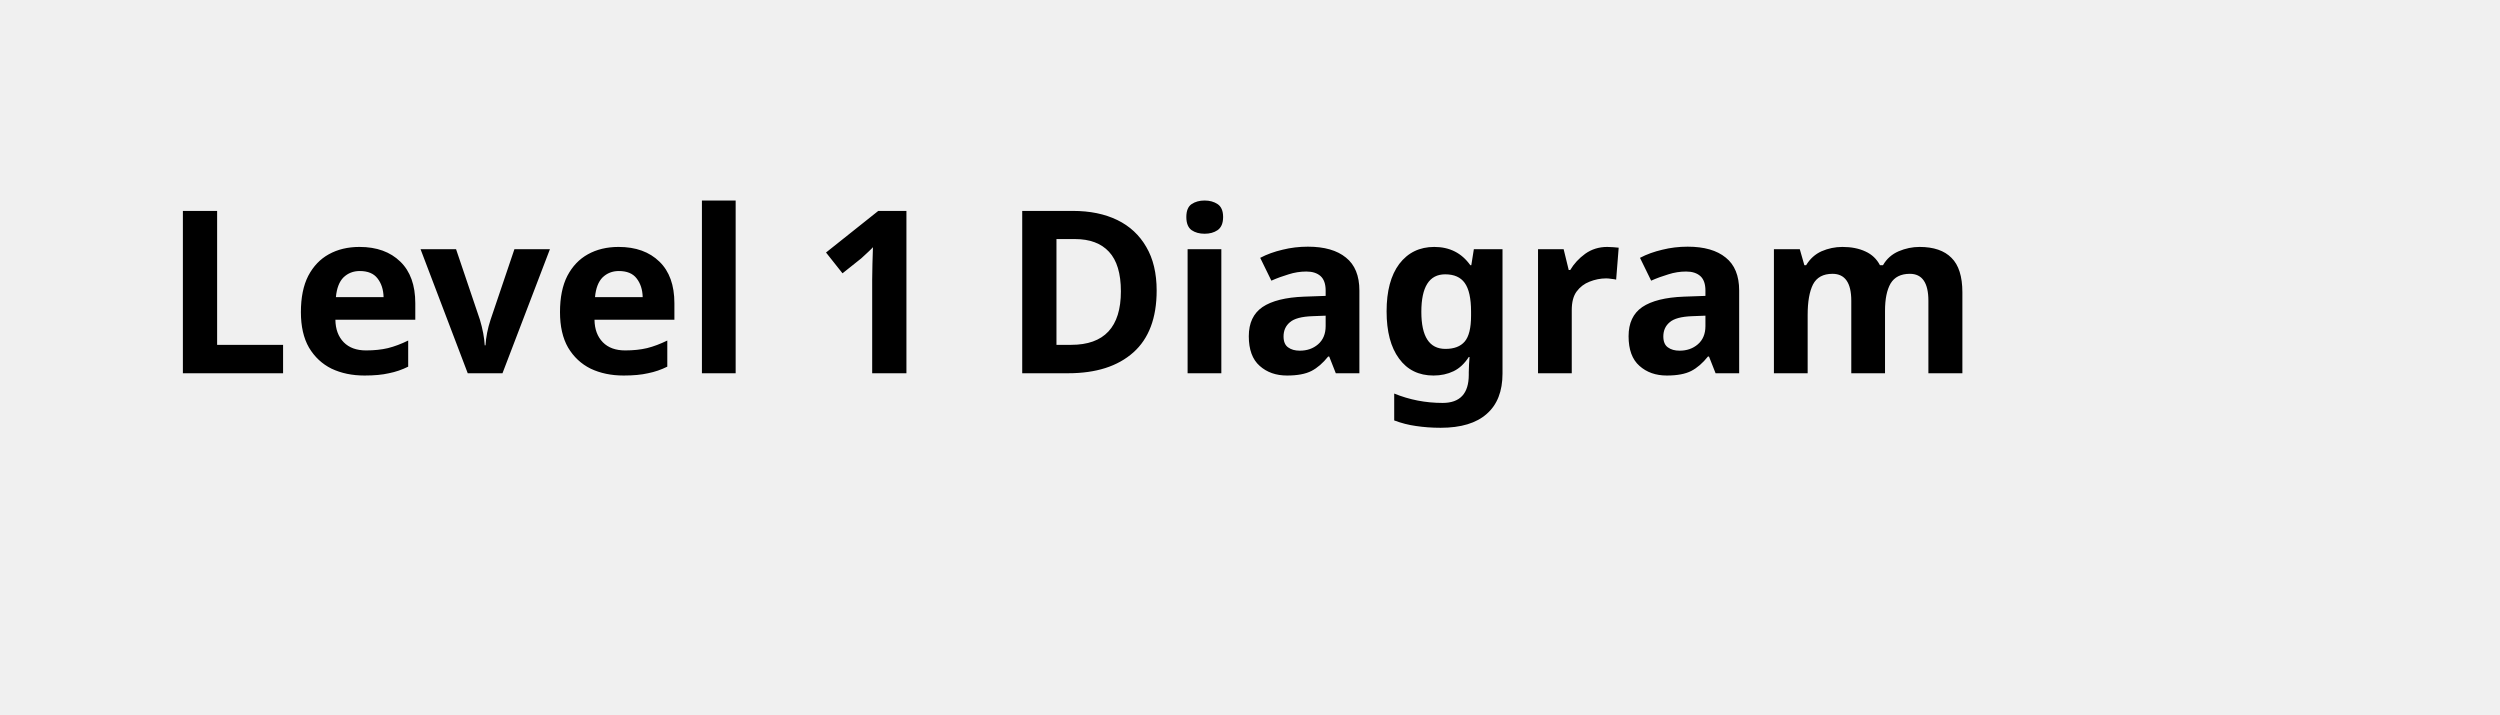
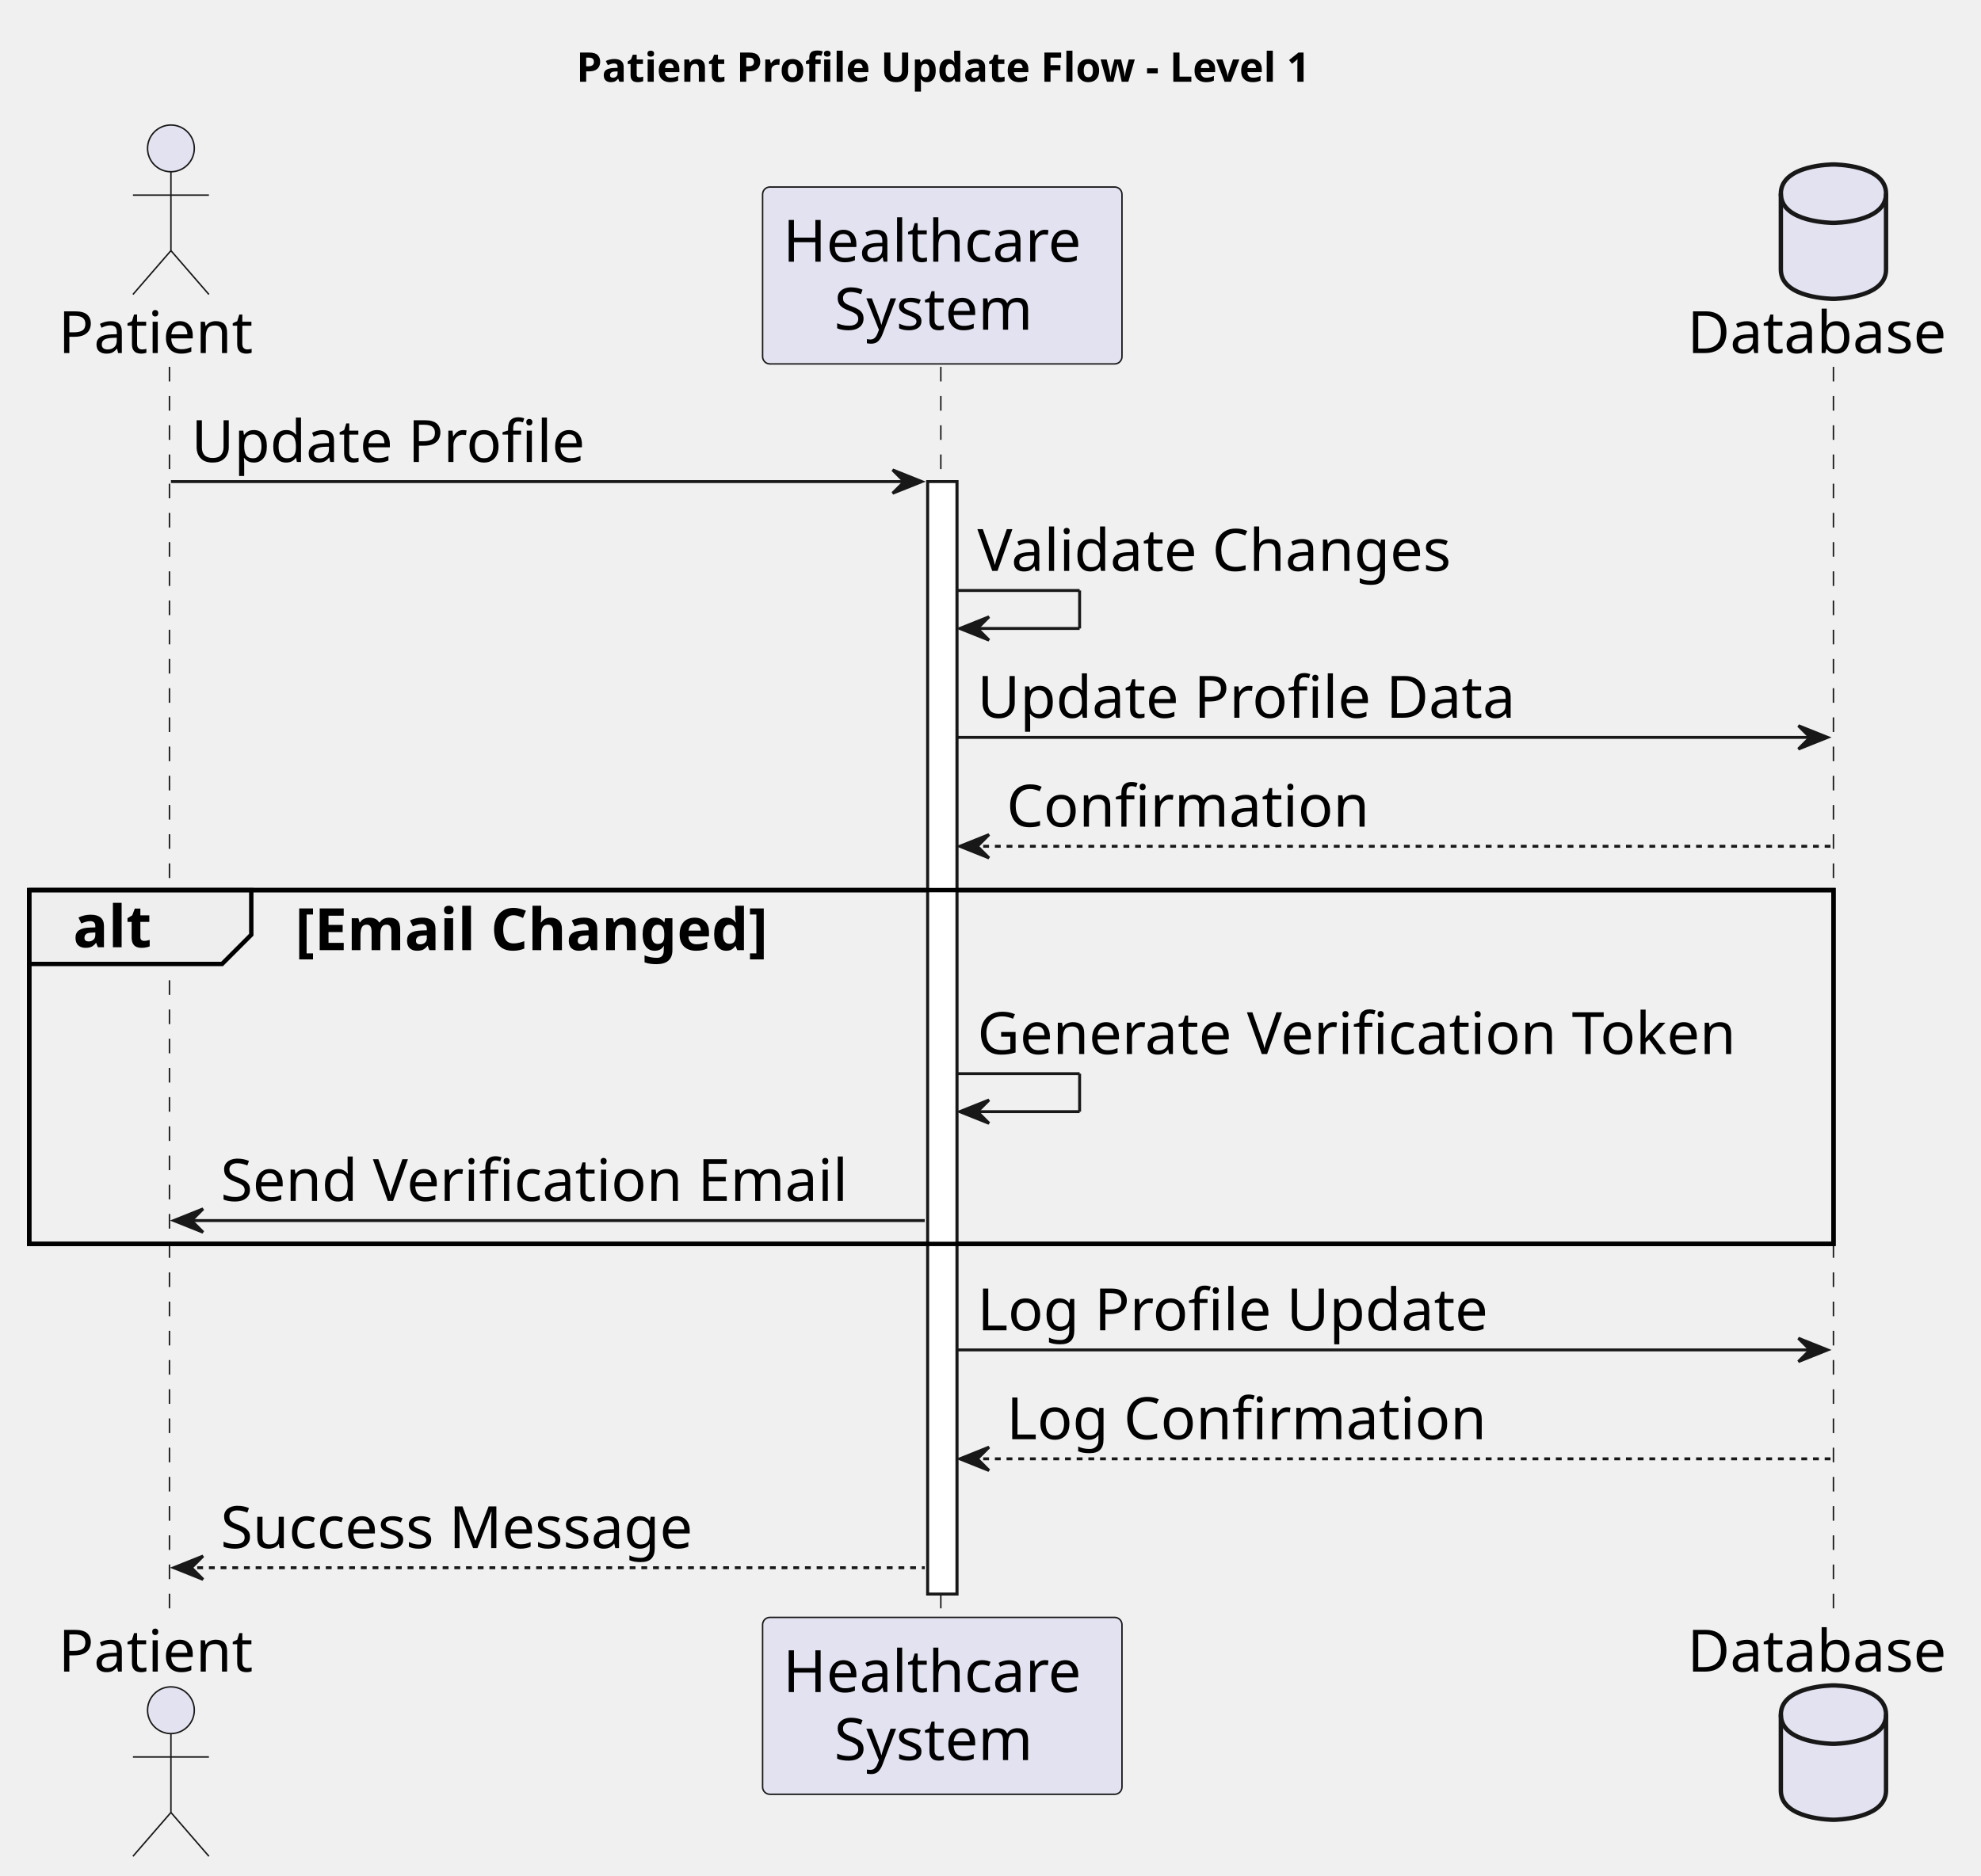
- <svg xmlns="http://www.w3.org/2000/svg" contentStyleType="text/css" height="44px" preserveAspectRatio="none" style="width:154px;height:44px;background:#FFFFFF;" version="1.1" viewBox="0 0 154 44" width="154px" zoomAndPan="magnify">
+ <svg xmlns="http://www.w3.org/2000/svg" contentStyleType="text/css" height="642px" preserveAspectRatio="none" style="width:678px;height:642px;background:#FFFFFF;" version="1.1" viewBox="0 0 678 642" width="678px" zoomAndPan="magnify">
  <defs />
  <g>
-     <text fill="#000000" font-family="sans-serif" font-size="14" font-weight="bold" lengthAdjust="spacing" textLength="126" x="10" y="22.995">Level 1 Diagram</text>
+     <text fill="#000000" font-family="sans-serif" font-size="14" font-weight="bold" lengthAdjust="spacing" textLength="287" x="197.25" y="27.995">Patient Profile Update Flow - Level 1</text>
+     <rect fill="#FFFFFF" height="380.812" style="stroke:#181818;stroke-width:1.0;" width="10" x="317.5" y="164.859" />
+     <rect fill="none" height="121.125" style="stroke:#000000;stroke-width:1.5;" width="617.5" x="10" y="304.703" />
+     <line style="stroke:#181818;stroke-width:0.5;stroke-dasharray:5.0,5.0;" x1="58" x2="58" y1="125.578" y2="554.672" />
+     <line style="stroke:#181818;stroke-width:0.5;stroke-dasharray:5.0,5.0;" x1="322" x2="322" y1="125.578" y2="554.672" />
+     <line style="stroke:#181818;stroke-width:0.5;stroke-dasharray:5.0,5.0;" x1="627.5" x2="627.5" y1="125.578" y2="554.672" />
+     <text fill="#000000" font-family="sans-serif" font-size="20" lengthAdjust="spacing" textLength="71" x="20" y="120.861">Patient</text>
+     <ellipse cx="58.5" cy="50.797" fill="#E2E2F0" rx="8" ry="8" style="stroke:#181818;stroke-width:0.5;" />
+     <path d="M58.5,58.797 L58.5,85.797 M45.5,66.797 L71.5,66.797 M58.5,85.797 L45.5,100.797 M58.5,85.797 L71.5,100.797 " fill="none" style="stroke:#181818;stroke-width:0.5;" />
+     <text fill="#000000" font-family="sans-serif" font-size="20" lengthAdjust="spacing" textLength="71" x="20" y="572.236">Patient</text>
+     <ellipse cx="58.5" cy="585.453" fill="#E2E2F0" rx="8" ry="8" style="stroke:#181818;stroke-width:0.5;" />
+     <path d="M58.5,593.453 L58.5,620.453 M45.5,601.453 L71.5,601.453 M58.5,620.453 L45.5,635.453 M58.5,620.453 L71.5,635.453 " fill="none" style="stroke:#181818;stroke-width:0.5;" />
+     <rect fill="#E2E2F0" height="60.562" rx="2.5" ry="2.5" style="stroke:#181818;stroke-width:0.5;" width="123" x="261" y="64.016" />
+     <text fill="#000000" font-family="sans-serif" font-size="20" lengthAdjust="spacing" textLength="109" x="268" y="89.58">Healthcare</text>
+     <text fill="#000000" font-family="sans-serif" font-size="20" lengthAdjust="spacing" textLength="74" x="285.5" y="112.861">System</text>
+     <rect fill="#E2E2F0" height="60.562" rx="2.5" ry="2.5" style="stroke:#181818;stroke-width:0.5;" width="123" x="261" y="553.672" />
+     <text fill="#000000" font-family="sans-serif" font-size="20" lengthAdjust="spacing" textLength="109" x="268" y="579.236">Healthcare</text>
+     <text fill="#000000" font-family="sans-serif" font-size="20" lengthAdjust="spacing" textLength="74" x="285.5" y="602.518">System</text>
+     <text fill="#000000" font-family="sans-serif" font-size="20" lengthAdjust="spacing" textLength="94" x="577.5" y="120.861">Database</text>
+     <path d="M609.5,66.297 C609.5,56.297 627.5,56.297 627.5,56.297 C627.5,56.297 645.5,56.297 645.5,66.297 L645.5,92.297 C645.5,102.297 627.5,102.297 627.5,102.297 C627.5,102.297 609.5,102.297 609.5,92.297 L609.5,66.297 " fill="#E2E2F0" style="stroke:#181818;stroke-width:1.5;" />
+     <path d="M609.5,66.297 C609.5,76.297 627.5,76.297 627.5,76.297 C627.5,76.297 645.5,76.297 645.5,66.297 " fill="none" style="stroke:#181818;stroke-width:1.5;" />
+     <text fill="#000000" font-family="sans-serif" font-size="20" lengthAdjust="spacing" textLength="94" x="577.5" y="572.236">Database</text>
+     <path d="M609.5,586.953 C609.5,576.953 627.5,576.953 627.5,576.953 C627.5,576.953 645.5,576.953 645.5,586.953 L645.5,612.953 C645.5,622.953 627.5,622.953 627.5,622.953 C627.5,622.953 609.5,622.953 609.5,612.953 L609.5,586.953 " fill="#E2E2F0" style="stroke:#181818;stroke-width:1.5;" />
+     <path d="M609.5,586.953 C609.5,596.953 627.5,596.953 627.5,596.953 C627.5,596.953 645.5,596.953 645.5,586.953 " fill="none" style="stroke:#181818;stroke-width:1.5;" />
+     <rect fill="#FFFFFF" height="380.812" style="stroke:#181818;stroke-width:1.0;" width="10" x="317.5" y="164.859" />
+     <polygon fill="#181818" points="305.5,160.859,315.5,164.859,305.5,168.859,309.5,164.859" style="stroke:#181818;stroke-width:1.0;" />
+     <line style="stroke:#181818;stroke-width:1.0;" x1="58.5" x2="311.5" y1="164.859" y2="164.859" />
+     <text fill="#000000" font-family="sans-serif" font-size="20" lengthAdjust="spacing" textLength="142" x="65.5" y="158.143">Update Profile</text>
+     <line style="stroke:#181818;stroke-width:1.0;" x1="327.5" x2="369.5" y1="202.141" y2="202.141" />
+     <line style="stroke:#181818;stroke-width:1.0;" x1="369.5" x2="369.5" y1="202.141" y2="215.141" />
+     <line style="stroke:#181818;stroke-width:1.0;" x1="328.5" x2="369.5" y1="215.141" y2="215.141" />
+     <polygon fill="#181818" points="338.5,211.141,328.5,215.141,338.5,219.141,334.5,215.141" style="stroke:#181818;stroke-width:1.0;" />
+     <text fill="#000000" font-family="sans-serif" font-size="20" lengthAdjust="spacing" textLength="176" x="334.5" y="195.424">Validate Changes</text>
+     <polygon fill="#181818" points="615.5,248.422,625.5,252.422,615.5,256.422,619.5,252.422" style="stroke:#181818;stroke-width:1.0;" />
+     <line style="stroke:#181818;stroke-width:1.0;" x1="327.5" x2="621.5" y1="252.422" y2="252.422" />
+     <text fill="#000000" font-family="sans-serif" font-size="20" lengthAdjust="spacing" textLength="195" x="334.5" y="245.705">Update Profile Data</text>
+     <polygon fill="#181818" points="338.5,285.703,328.5,289.703,338.5,293.703,334.5,289.703" style="stroke:#181818;stroke-width:1.0;" />
+     <line style="stroke:#181818;stroke-width:1.0;stroke-dasharray:2.0,2.0;" x1="332.5" x2="626.5" y1="289.703" y2="289.703" />
+     <text fill="#000000" font-family="sans-serif" font-size="20" lengthAdjust="spacing" textLength="131" x="344.5" y="282.986">Confirmation</text>
+     <path d="M10,304.703 L86,304.703 L86,319.984 L76,329.984 L10,329.984 L10,304.703 " fill="#EEEEEE" style="stroke:#000000;stroke-width:1.5;" />
+     <rect fill="none" height="121.125" style="stroke:#000000;stroke-width:1.5;" width="617.5" x="10" y="304.703" />
+     <text fill="#000000" font-family="sans-serif" font-size="20" font-weight="bold" lengthAdjust="spacing" textLength="31" x="25" y="324.268">alt</text>
+     <text fill="#000000" font-family="sans-serif" font-size="20" font-weight="bold" lengthAdjust="spacing" textLength="187" x="101" y="325.268">[Email Changed]</text>
+     <line style="stroke:#181818;stroke-width:1.0;" x1="327.5" x2="369.5" y1="367.547" y2="367.547" />
+     <line style="stroke:#181818;stroke-width:1.0;" x1="369.5" x2="369.5" y1="367.547" y2="380.547" />
+     <line style="stroke:#181818;stroke-width:1.0;" x1="328.5" x2="369.5" y1="380.547" y2="380.547" />
+     <polygon fill="#181818" points="338.5,376.547,328.5,380.547,338.5,384.547,334.5,380.547" style="stroke:#181818;stroke-width:1.0;" />
+     <text fill="#000000" font-family="sans-serif" font-size="20" lengthAdjust="spacing" textLength="281" x="334.5" y="360.83">Generate Verification Token</text>
+     <polygon fill="#181818" points="69.5,413.828,59.5,417.828,69.5,421.828,65.5,417.828" style="stroke:#181818;stroke-width:1.0;" />
+     <line style="stroke:#181818;stroke-width:1.0;" x1="63.5" x2="316.5" y1="417.828" y2="417.828" />
+     <text fill="#000000" font-family="sans-serif" font-size="20" lengthAdjust="spacing" textLength="235" x="75.5" y="411.111">Send Verification Email</text>
+     <polygon fill="#181818" points="615.5,458.109,625.5,462.109,615.5,466.109,619.5,462.109" style="stroke:#181818;stroke-width:1.0;" />
+     <line style="stroke:#181818;stroke-width:1.0;" x1="327.5" x2="621.5" y1="462.109" y2="462.109" />
+     <text fill="#000000" font-family="sans-serif" font-size="20" lengthAdjust="spacing" textLength="184" x="334.5" y="455.393">Log Profile Update</text>
+     <polygon fill="#181818" points="338.5,495.391,328.5,499.391,338.5,503.391,334.5,499.391" style="stroke:#181818;stroke-width:1.0;" />
+     <line style="stroke:#181818;stroke-width:1.0;stroke-dasharray:2.0,2.0;" x1="332.5" x2="626.5" y1="499.391" y2="499.391" />
+     <text fill="#000000" font-family="sans-serif" font-size="20" lengthAdjust="spacing" textLength="173" x="344.5" y="492.674">Log Confirmation</text>
+     <polygon fill="#181818" points="69.5,532.672,59.5,536.672,69.5,540.672,65.5,536.672" style="stroke:#181818;stroke-width:1.0;" />
+     <line style="stroke:#181818;stroke-width:1.0;stroke-dasharray:2.0,2.0;" x1="63.5" x2="316.5" y1="536.672" y2="536.672" />
+     <text fill="#000000" font-family="sans-serif" font-size="20" lengthAdjust="spacing" textLength="172" x="75.5" y="529.955">Success Message</text>
  </g>
</svg>
